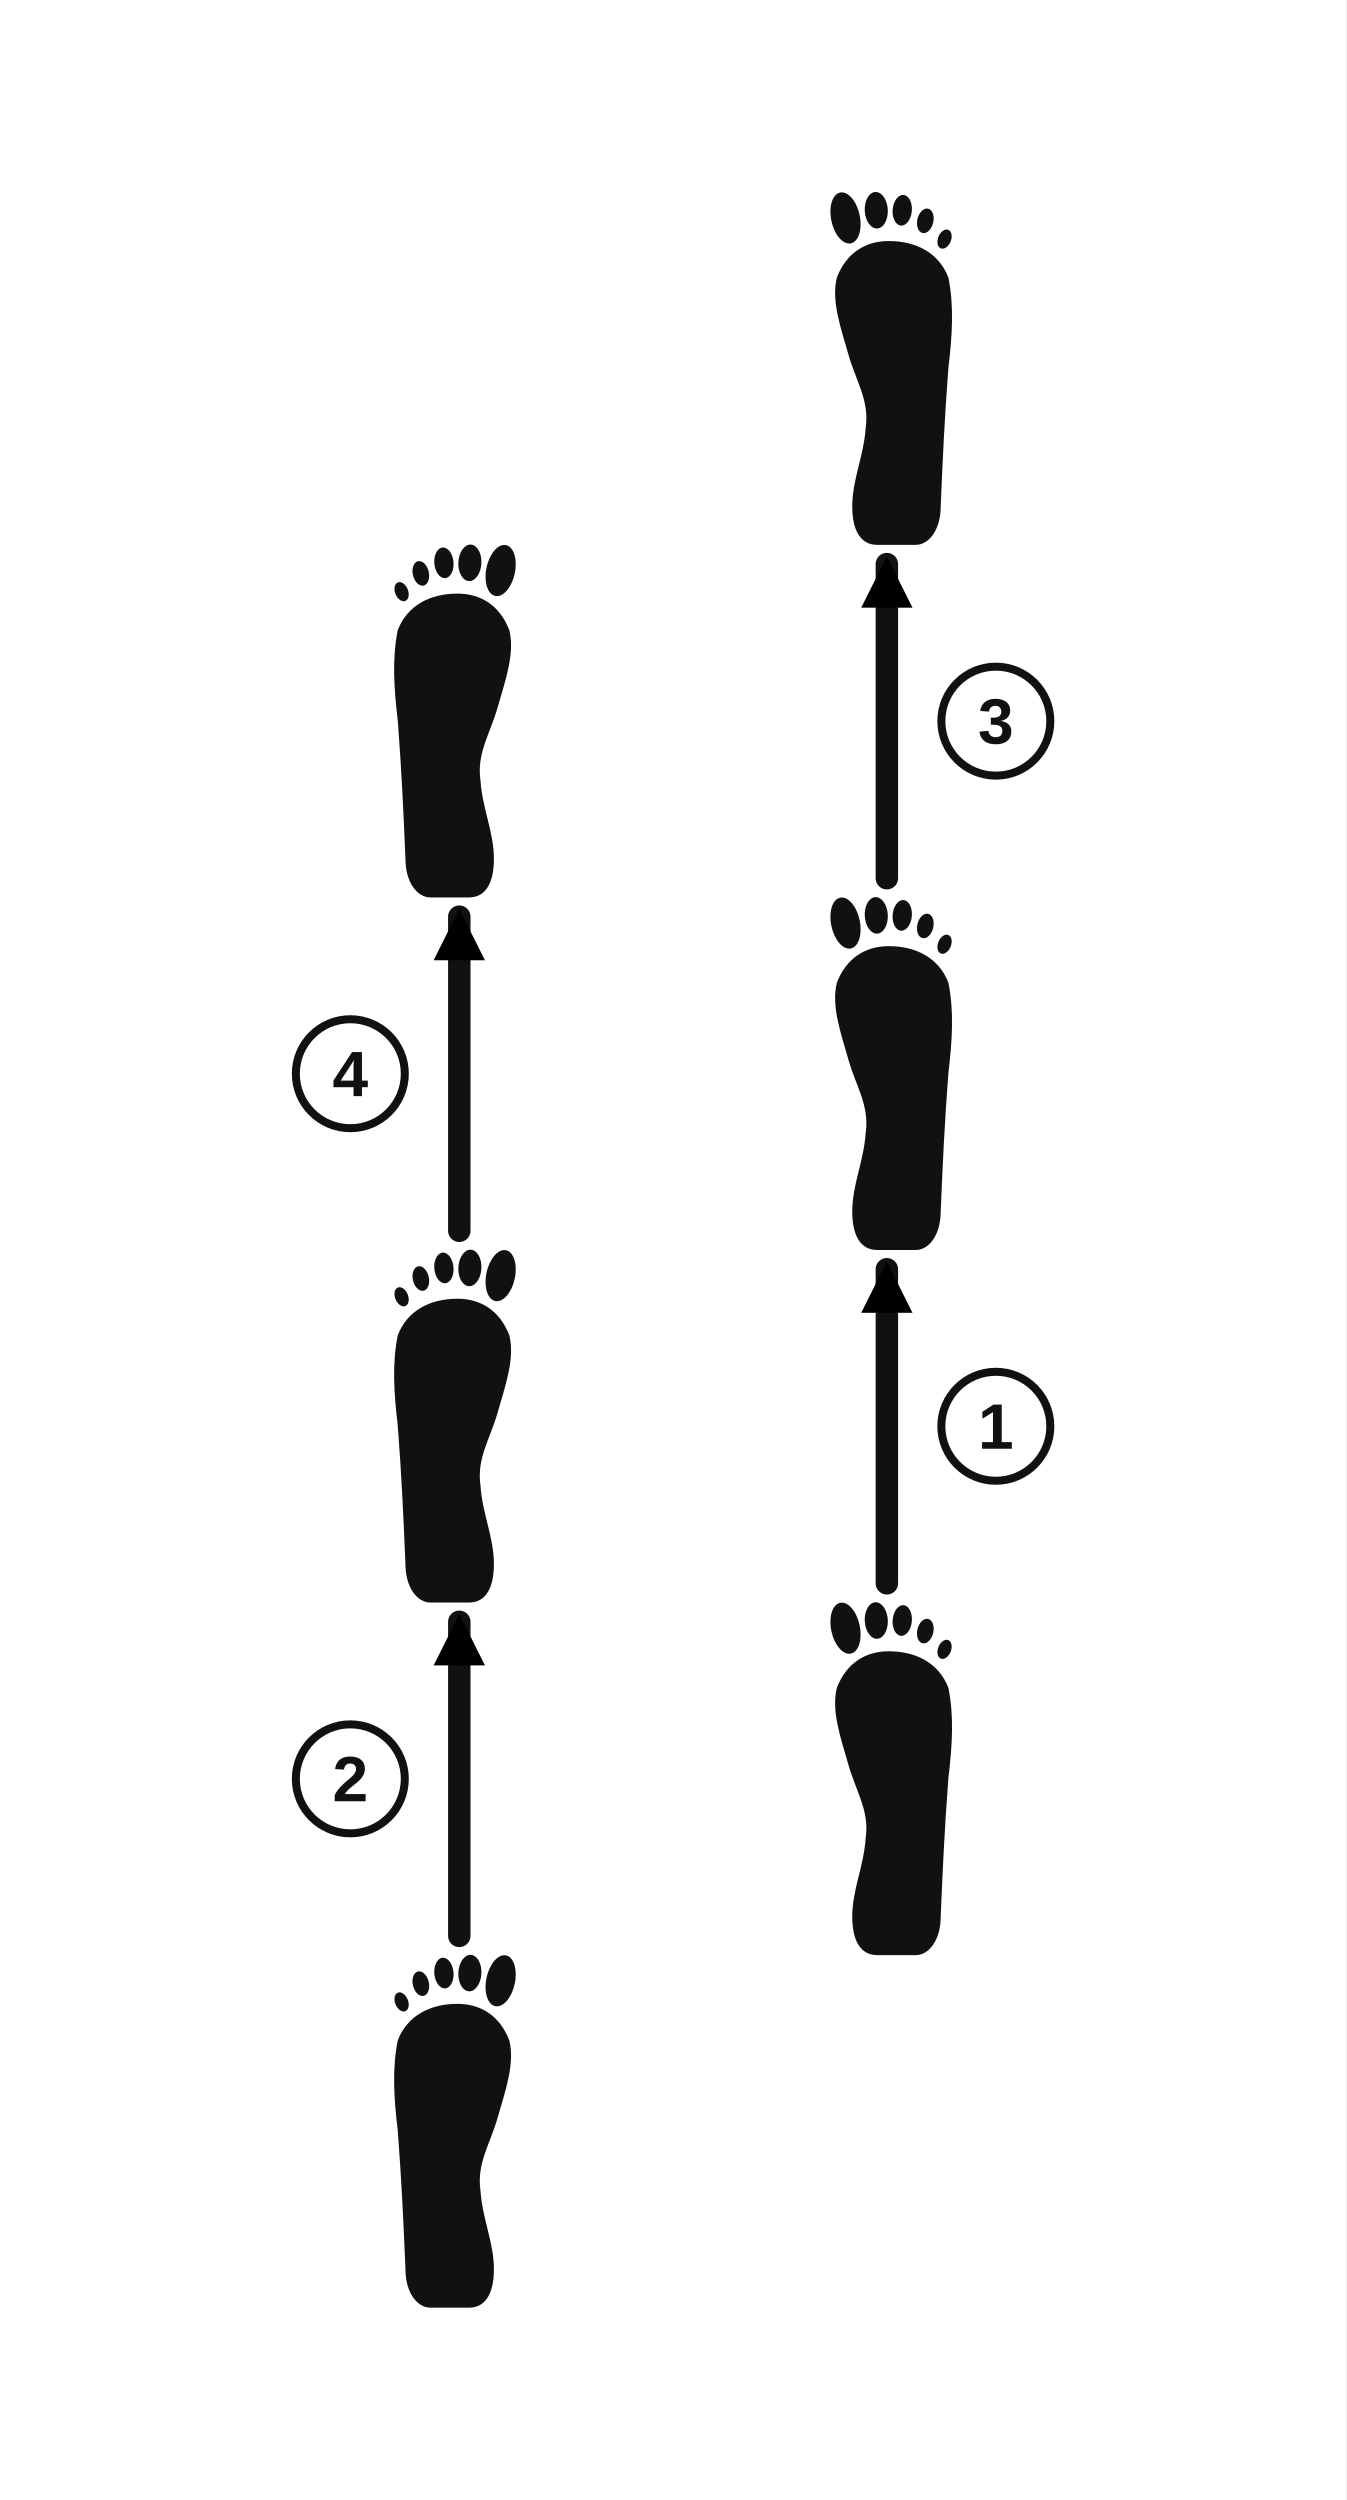
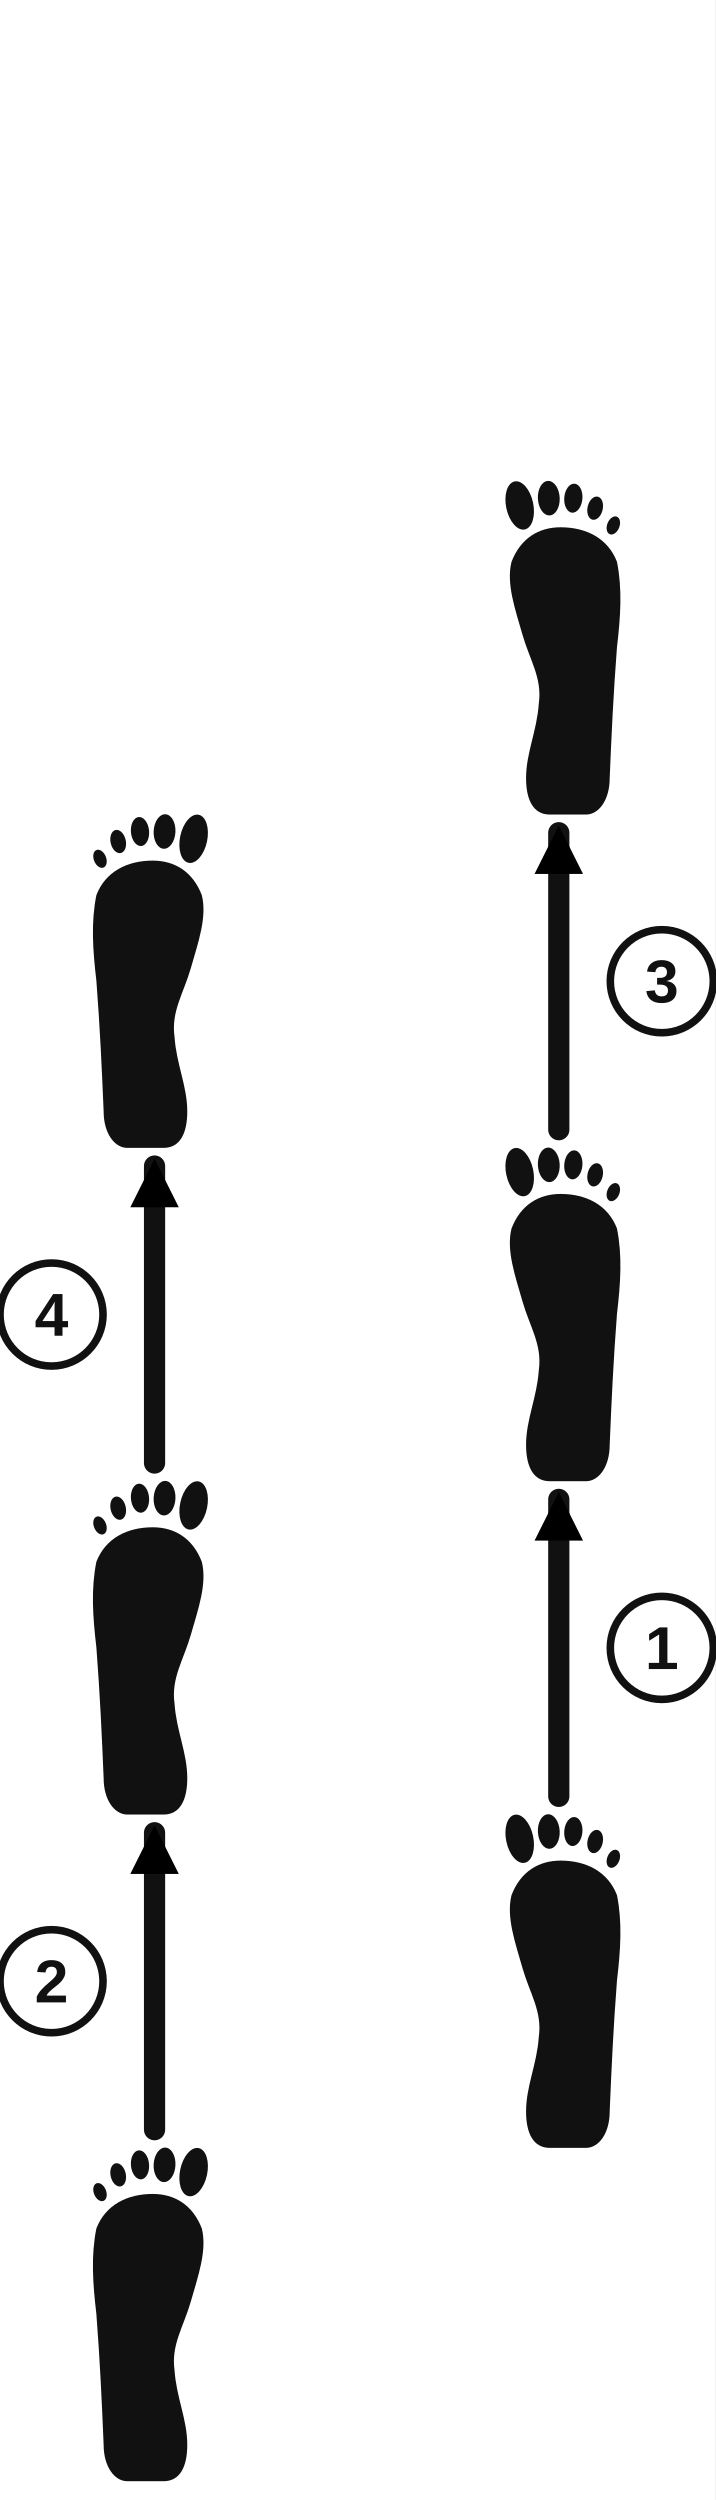
- <svg xmlns="http://www.w3.org/2000/svg" viewBox="0 0 420 780" role="img" aria-label="Okuri-ashi forward: right foot steps forward (movements 1 and 3) while left foot follows (movements 2 and 4)">
+ <svg xmlns="http://www.w3.org/2000/svg" viewBox="0 0 236 825" role="img" aria-label="Okuri-ashi forward: right foot steps forward (movements 1 and 3) while left foot follows (movements 2 and 4)">
  <defs>
    <g id="foot-r">
      <path d="M 45 224                C 36 224 32 216 32 204                C 32 190 38 178 39 163                C 41 149 34 139 30 125                C 26 111 21 97 24 85                C 29 72 39 66 51 66                C 65 66 77 72 82 85                C 85 100 84 115 82 132                C 80 158 79 180 78 204                C 78 216 72 224 65 224                Z" />
      <ellipse cx="28.5" cy="54" rx="7.5" ry="13.5" transform="rotate(-12 28.5 54)" />
      <ellipse cx="44.5" cy="50" rx="6" ry="9.5" transform="rotate(-3 44.5 50)" />
      <ellipse cx="58" cy="50" rx="5" ry="8" transform="rotate(5 58 50)" />
      <ellipse cx="70" cy="55.5" rx="4.2" ry="6.5" transform="rotate(13 70 55.5)" />
      <ellipse cx="80" cy="65" rx="3.4" ry="5.2" transform="rotate(22 80 65)" />
    </g>
    <g id="foot-l">
      <use href="#foot-r" transform="translate(100 0) scale(-1 1)" />
    </g>
    <marker id="ah" viewBox="0 0 10 10" refX="8.5" refY="5" markerWidth="16" markerHeight="16" orient="auto" markerUnits="userSpaceOnUse">
      <path d="M 0 0 L 10 5 L 0 10 Z" />
    </marker>
  </defs>
-   <rect width="420" height="780" fill="#ffffff" />
-   <use href="#foot-r" fill="#111111" transform="translate(246.7 35.6) scale(0.6)" />
-   <use href="#foot-r" fill="#111111" transform="translate(246.7 255.6) scale(0.6)" />
-   <use href="#foot-r" fill="#111111" transform="translate(246.7 475.6) scale(0.6)" />
-   <use href="#foot-l" fill="#111111" transform="translate(113.3 145.6) scale(0.6)" />
-   <use href="#foot-l" fill="#111111" transform="translate(113.3 365.6) scale(0.6)" />
-   <use href="#foot-l" fill="#111111" transform="translate(113.3 585.6) scale(0.6)" />
+   <rect width="236" height="825" fill="#ffffff" />
+   <use href="#foot-r" fill="#111111" transform="translate(154.4 134.4) scale(0.6)" />
+   <use href="#foot-r" fill="#111111" transform="translate(154.4 354.4) scale(0.6)" />
+   <use href="#foot-r" fill="#111111" transform="translate(154.4 574.4) scale(0.6)" />
+   <use href="#foot-l" fill="#111111" transform="translate(21.0 244.4) scale(0.6)" />
+   <use href="#foot-l" fill="#111111" transform="translate(21.0 464.4) scale(0.6)" />
+   <use href="#foot-l" fill="#111111" transform="translate(21.0 684.4) scale(0.6)" />
  <g stroke="#111111" stroke-width="7" stroke-linecap="round" fill="none">
-     <path d="M 276.7 494 L 276.7 396" marker-end="url(#ah)" />
-     <path d="M 276.7 274 L 276.7 176" marker-end="url(#ah)" />
-     <path d="M 143.3 604 L 143.3 506" marker-end="url(#ah)" />
-     <path d="M 143.3 384 L 143.3 286" marker-end="url(#ah)" />
+     <path d="M 184.4 592.8 L 184.4 494.8" marker-end="url(#ah)" />
+     <path d="M 184.4 372.8 L 184.4 274.8" marker-end="url(#ah)" />
+     <path d="M 51.0 702.8 L 51.0 604.8" marker-end="url(#ah)" />
+     <path d="M 51.0 482.8 L 51.0 384.8" marker-end="url(#ah)" />
  </g>
  <g font-family="Arial, Helvetica, sans-serif" font-size="20" font-weight="bold" text-anchor="middle">
-     <circle cx="310.7" cy="445" r="17" fill="#ffffff" stroke="#111111" stroke-width="2.5" />
-     <text x="310.7" y="445" dy="0.35em" fill="#111111">1</text>
-     <circle cx="310.7" cy="225" r="17" fill="#ffffff" stroke="#111111" stroke-width="2.5" />
-     <text x="310.7" y="225" dy="0.35em" fill="#111111">3</text>
-     <circle cx="109.3" cy="555" r="17" fill="#ffffff" stroke="#111111" stroke-width="2.5" />
-     <text x="109.3" y="555" dy="0.35em" fill="#111111">2</text>
-     <circle cx="109.3" cy="335" r="17" fill="#ffffff" stroke="#111111" stroke-width="2.5" />
-     <text x="109.3" y="335" dy="0.35em" fill="#111111">4</text>
+     <circle cx="218.4" cy="543.8" r="17" fill="#ffffff" stroke="#111111" stroke-width="2.5" />
+     <text x="218.4" y="543.8" dy="0.35em" fill="#111111">1</text>
+     <circle cx="218.4" cy="323.8" r="17" fill="#ffffff" stroke="#111111" stroke-width="2.5" />
+     <text x="218.4" y="323.8" dy="0.35em" fill="#111111">3</text>
+     <circle cx="17.0" cy="653.8" r="17" fill="#ffffff" stroke="#111111" stroke-width="2.5" />
+     <text x="17.0" y="653.8" dy="0.35em" fill="#111111">2</text>
+     <circle cx="17.0" cy="433.8" r="17" fill="#ffffff" stroke="#111111" stroke-width="2.5" />
+     <text x="17.0" y="433.8" dy="0.35em" fill="#111111">4</text>
  </g>
</svg>
